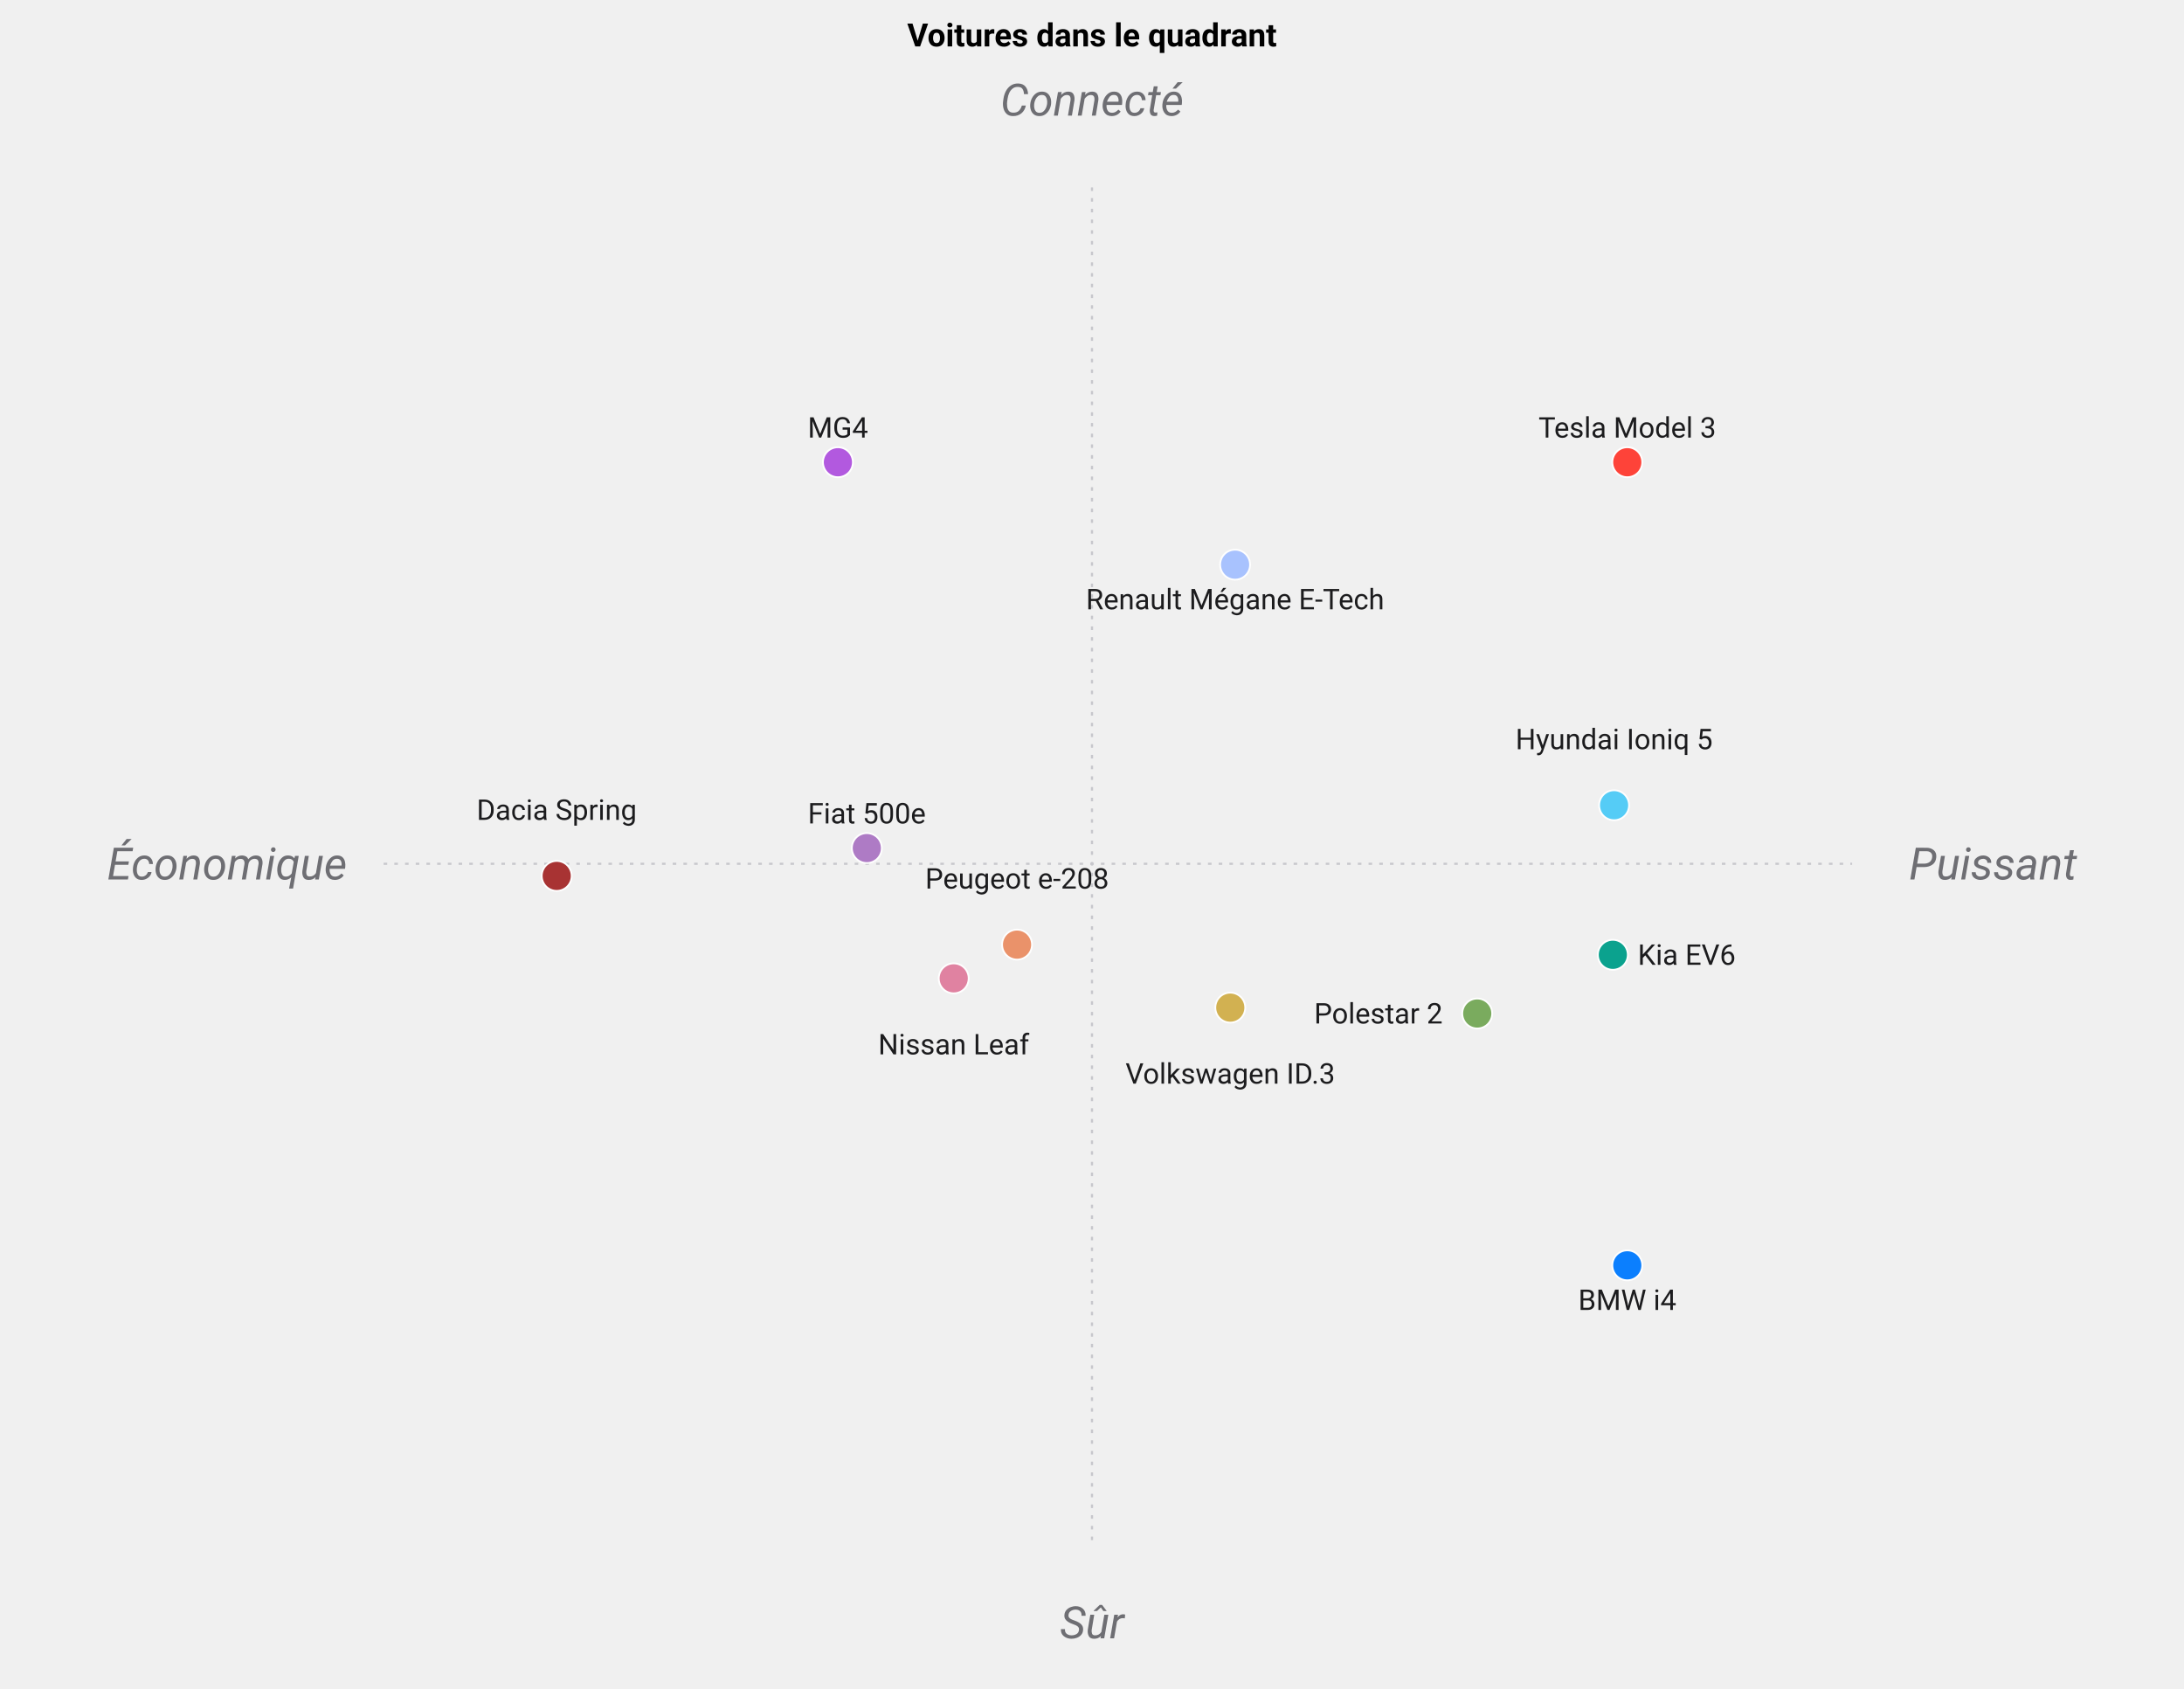
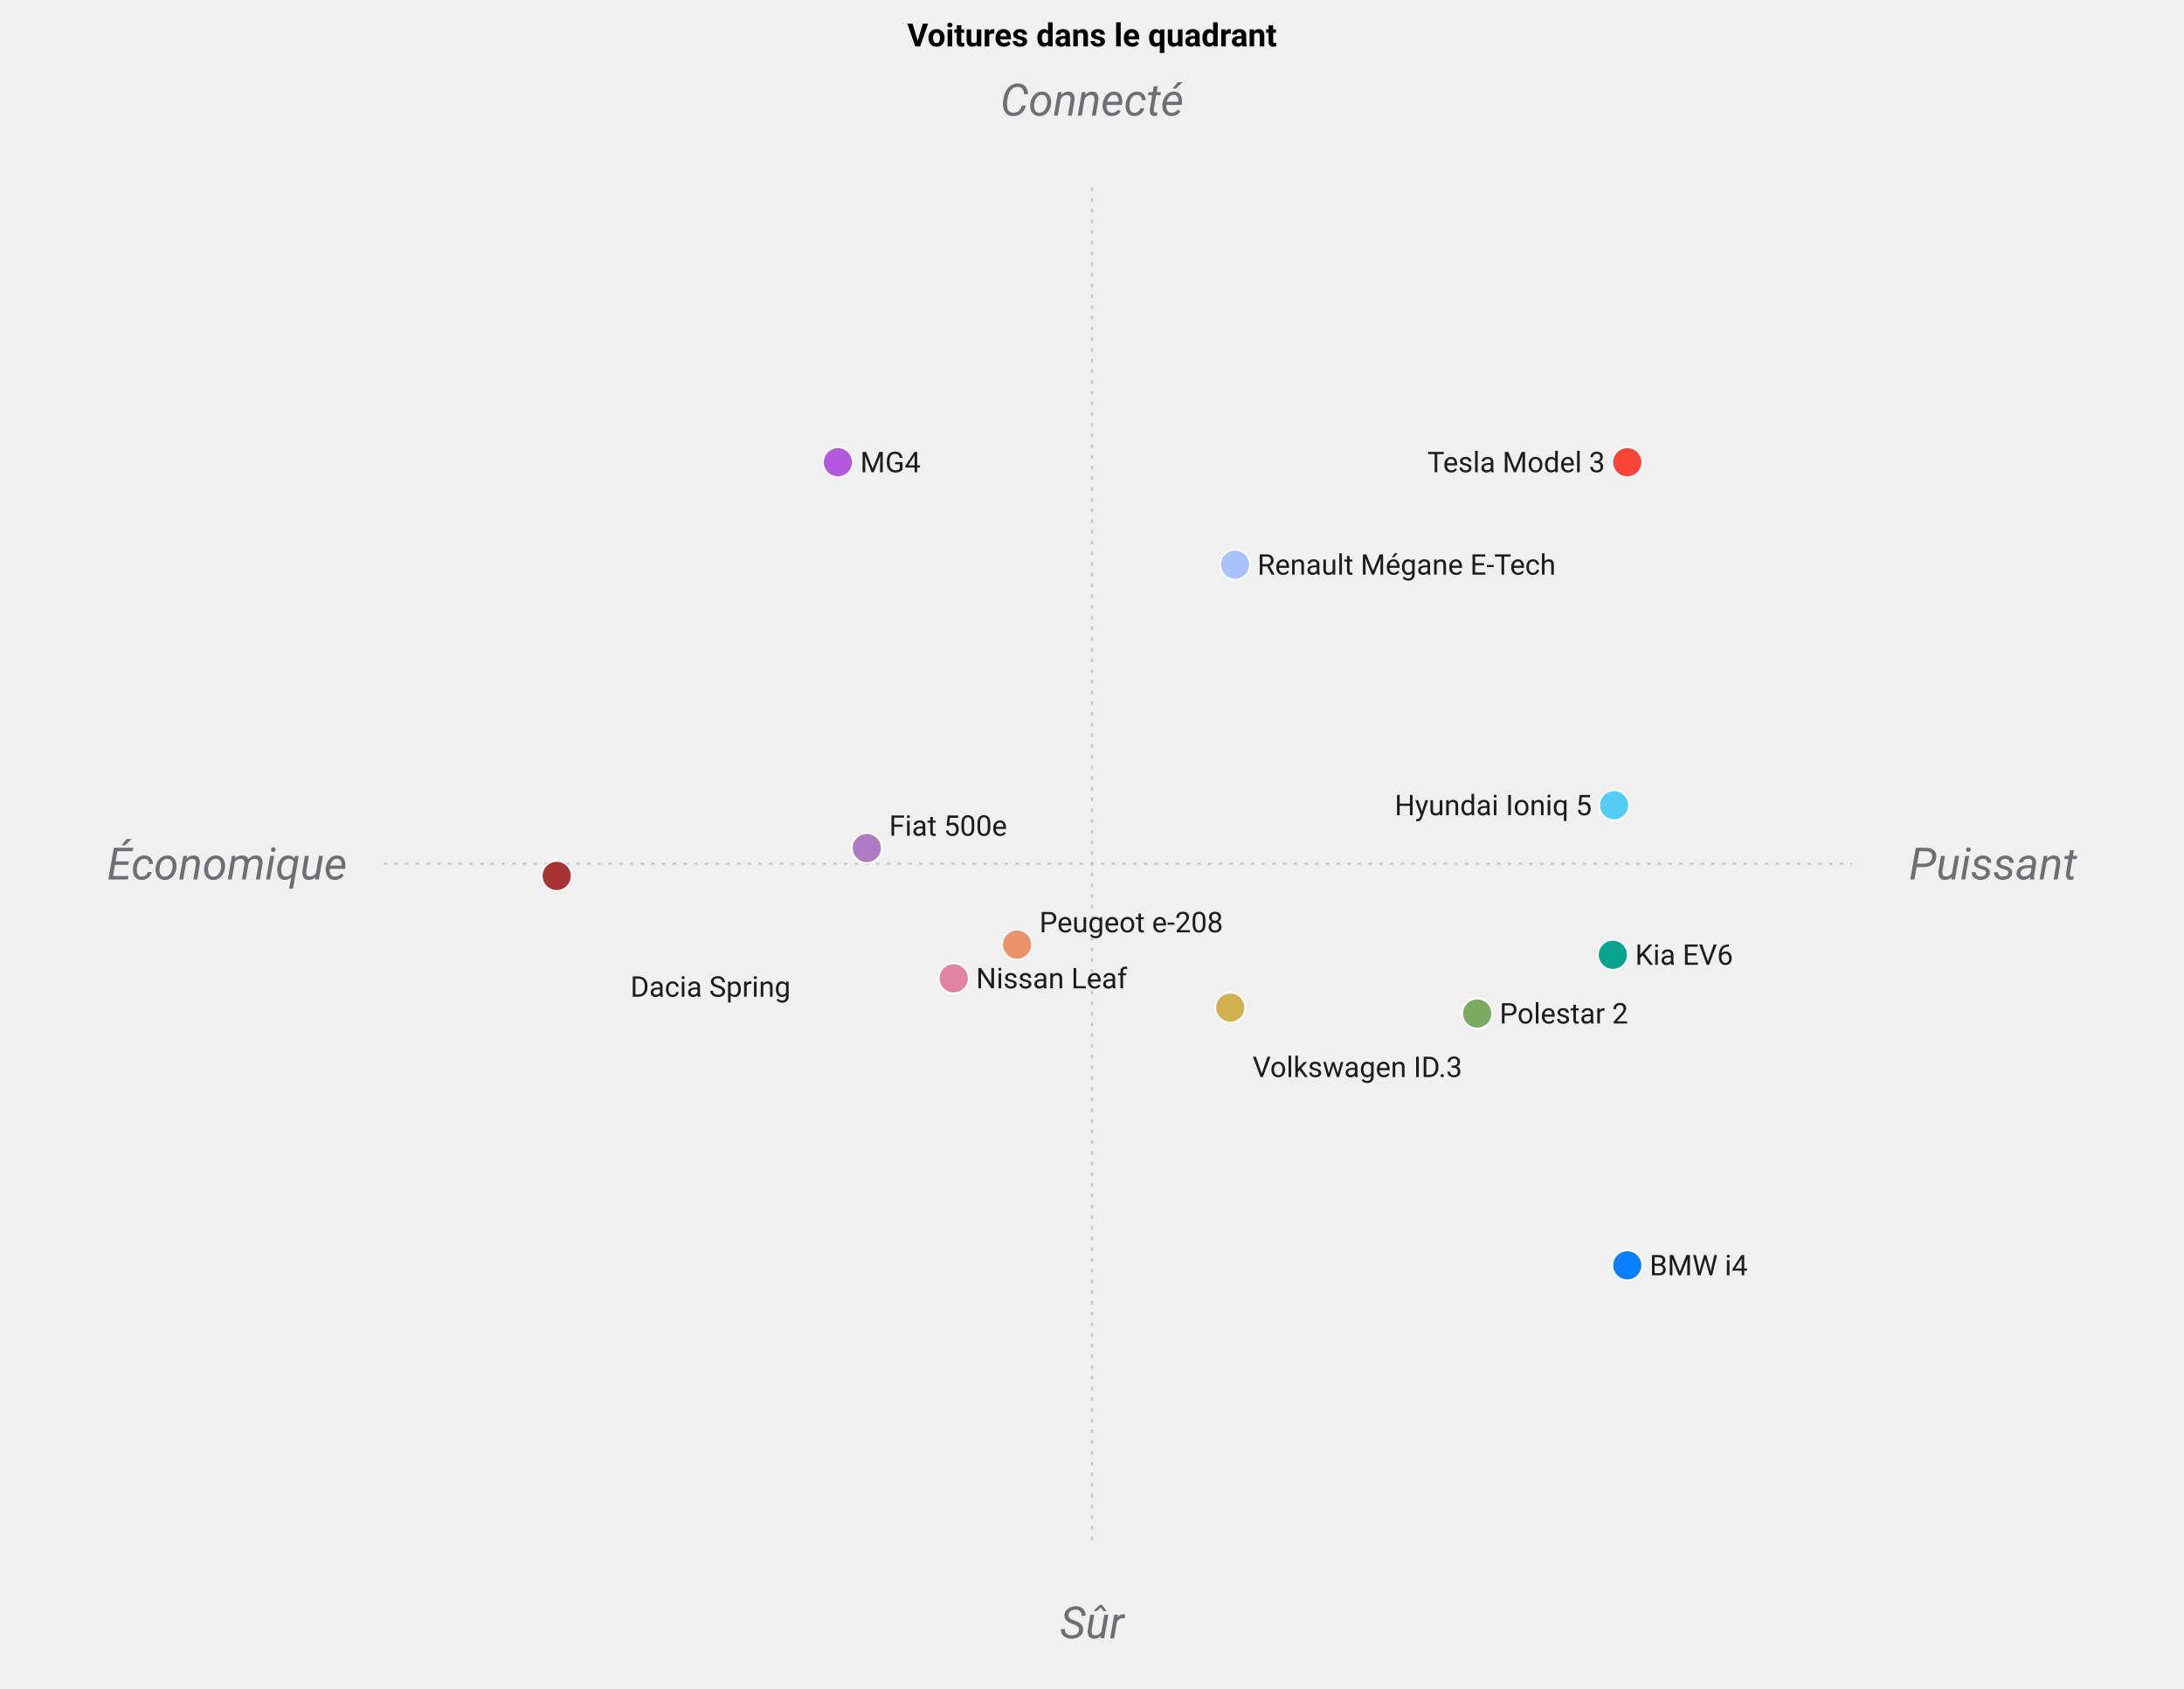
<svg xmlns="http://www.w3.org/2000/svg" width="1224" height="946" viewBox="0 0 1224 946" role="img" aria-labelledby="sp-title sp-desc" font-family="Roboto, -apple-system, Helvetica, Arial, sans-serif">
  <style>.sp-dot{cursor:pointer}.sp-dot:hover circle,.sp-dot:focus circle{stroke-width:2.4}.sp-dot:hover,.sp-dot:focus{filter:brightness(1.08);outline:none}</style>
  <line x1="215.0" y1="484.0" x2="1038.0" y2="484.0" stroke="#C7C7CC" stroke-width="1.2" stroke-dasharray="2,4" />
  <line x1="612.0" y1="863.0" x2="612.0" y2="105.0" stroke="#C7C7CC" stroke-width="1.2" stroke-dasharray="2,4" />
  <text data-pole="right" x="1164.0" y="492.8" font-size="25" font-style="italic" fill="#6E6E73" text-anchor="end">Puissant</text>
  <text data-pole="left" x="60.0" y="492.8" font-size="25" font-style="italic" fill="#6E6E73" text-anchor="start">Économique</text>
  <text data-pole="top" x="612.0" y="64.8" font-size="25" font-style="italic" fill="#6E6E73" text-anchor="middle">Connecté</text>
  <text data-pole="bottom" x="612.0" y="918.0" font-size="25" font-style="italic" fill="#6E6E73" text-anchor="middle">Sûr</text>
  <g class="sp-dot" tabindex="0" role="img" aria-label="Voitures: Tesla Model 3 role: best axis1: 3.22 axis2: 0.43">
    <circle cx="912.0" cy="259.0" r="8.39" fill="#FF3B30" stroke="white" stroke-width="1" opacity="0.95" />
  </g>
-   <text x="912.0" y="245.2" font-size="16" fill="#1C1C1E" text-anchor="middle">Tesla Model 3</text>
+   <text x="899.5" y="264.6" font-size="16" fill="#1C1C1E" text-anchor="end">Tesla Model 3</text>
  <g class="sp-dot" tabindex="0" role="img" aria-label="Voitures: Renault Mégane E-Tech role: competitor axis1: 0.86 axis2: 0.32">
    <circle cx="692.2" cy="316.4" r="8.39" fill="#A5C0FF" stroke="white" stroke-width="1" opacity="0.95" />
  </g>
-   <text x="692.2" y="341.4" font-size="16" fill="#1C1C1E" text-anchor="middle">Renault Mégane E-Tech</text>
+   <text x="704.7" y="322.0" font-size="16" fill="#1C1C1E" text-anchor="start">Renault Mégane E-Tech</text>
  <g class="sp-dot" tabindex="0" role="img" aria-label="Voitures: Peugeot e-208 role: competitor axis1: -0.45 axis2: -0.09">
    <circle cx="570.0" cy="529.3" r="8.39" fill="#EA8E64" stroke="white" stroke-width="1" opacity="0.95" />
  </g>
-   <text x="570.0" y="497.9" font-size="16" fill="#1C1C1E" text-anchor="middle">Peugeot e-208</text>
+   <text x="582.5" y="522.4" font-size="16" fill="#1C1C1E" text-anchor="start">Peugeot e-208</text>
  <g class="sp-dot" tabindex="0" role="img" aria-label="Voitures: Hyundai Ioniq 5 role: competitor axis1: 3.14 axis2: 0.06">
    <circle cx="904.6" cy="451.2" r="8.39" fill="#4ECBF7" stroke="white" stroke-width="1" opacity="0.95" />
  </g>
-   <text x="904.6" y="419.8" font-size="16" fill="#1C1C1E" text-anchor="middle">Hyundai Ioniq 5</text>
+   <text x="892.1" y="456.8" font-size="16" fill="#1C1C1E" text-anchor="end">Hyundai Ioniq 5</text>
  <g class="sp-dot" tabindex="0" role="img" aria-label="Voitures: Kia EV6 role: competitor axis1: 3.13 axis2: -0.10">
    <circle cx="903.9" cy="535.0" r="8.39" fill="#009E89" stroke="white" stroke-width="1" opacity="0.95" />
  </g>
-   <text x="945.3" y="540.6" font-size="16" fill="#1C1C1E" text-anchor="middle">Kia EV6</text>
+   <text x="916.4" y="540.6" font-size="16" fill="#1C1C1E" text-anchor="start">Kia EV6</text>
  <g class="sp-dot" tabindex="0" role="img" aria-label="Voitures: Volkswagen ID.3 role: competitor axis1: 0.83 axis2: -0.15">
    <circle cx="689.5" cy="564.6" r="8.39" fill="#D1AE49" stroke="white" stroke-width="1" opacity="0.95" />
  </g>
-   <text x="689.5" y="607.2" font-size="16" fill="#1C1C1E" text-anchor="middle">Volkswagen ID.3</text>
+   <text x="702.0" y="603.5" font-size="16" fill="#1C1C1E" text-anchor="start">Volkswagen ID.3</text>
  <g class="sp-dot" tabindex="0" role="img" aria-label="Voitures: BMW i4 role: right axis1: 3.22 axis2: -0.43">
    <circle cx="912.0" cy="709.0" r="8.39" fill="#007AFF" stroke="white" stroke-width="1" opacity="0.95" />
  </g>
-   <text x="912.0" y="734.0" font-size="16" fill="#1C1C1E" text-anchor="middle">BMW i4</text>
+   <text x="924.5" y="714.6" font-size="16" fill="#1C1C1E" text-anchor="start">BMW i4</text>
  <g class="sp-dot" tabindex="0" role="img" aria-label="Voitures: Polestar 2 role: competitor axis1: 2.32 axis2: -0.16">
    <circle cx="827.9" cy="567.9" r="8.39" fill="#75A857" stroke="white" stroke-width="1" opacity="0.95" />
  </g>
-   <text x="772.5" y="573.5" font-size="16" fill="#1C1C1E" text-anchor="middle">Polestar 2</text>
+   <text x="840.4" y="573.5" font-size="16" fill="#1C1C1E" text-anchor="start">Polestar 2</text>
  <g class="sp-dot" tabindex="0" role="img" aria-label="Voitures: Nissan Leaf role: competitor axis1: -0.83 axis2: -0.12">
    <circle cx="534.5" cy="548.2" r="8.39" fill="#DF7D9D" stroke="white" stroke-width="1" opacity="0.95" />
  </g>
-   <text x="534.5" y="590.8" font-size="16" fill="#1C1C1E" text-anchor="middle">Nissan Leaf</text>
+   <text x="547.0" y="553.8" font-size="16" fill="#1C1C1E" text-anchor="start">Nissan Leaf</text>
  <g class="sp-dot" tabindex="0" role="img" aria-label="Voitures: MG4 role: top axis1: -1.53 axis2: 0.43">
    <circle cx="469.6" cy="259.0" r="8.39" fill="#AF52DE" stroke="white" stroke-width="1" opacity="0.95" />
  </g>
-   <text x="469.6" y="245.2" font-size="16" fill="#1C1C1E" text-anchor="middle">MG4</text>
+   <text x="482.1" y="264.6" font-size="16" fill="#1C1C1E" text-anchor="start">MG4</text>
  <g class="sp-dot" tabindex="0" role="img" aria-label="Voitures: Dacia Spring role: worst axis1: -3.22 axis2: -0.01">
    <circle cx="312.0" cy="490.8" r="8.39" fill="#A52A2A" stroke="white" stroke-width="1" opacity="0.95" />
  </g>
-   <text x="312.0" y="459.4" font-size="16" fill="#1C1C1E" text-anchor="middle">Dacia Spring</text>
+   <text x="353.3" y="558.5" font-size="16" fill="#1C1C1E" text-anchor="start">Dacia Spring</text>
  <g class="sp-dot" tabindex="0" role="img" aria-label="Voitures: Fiat 500e role: competitor axis1: -1.35 axis2: 0.02">
    <circle cx="485.8" cy="475.2" r="8.39" fill="#AB76C3" stroke="white" stroke-width="1" opacity="0.95" />
  </g>
-   <text x="485.8" y="461.4" font-size="16" fill="#1C1C1E" text-anchor="middle">Fiat 500e</text>
+   <text x="498.3" y="468.3" font-size="16" fill="#1C1C1E" text-anchor="start">Fiat 500e</text>
  <text x="612.0" y="26" font-size="18" font-weight="bold" fill="#000" text-anchor="middle">Voitures dans le quadrant</text>
</svg>
